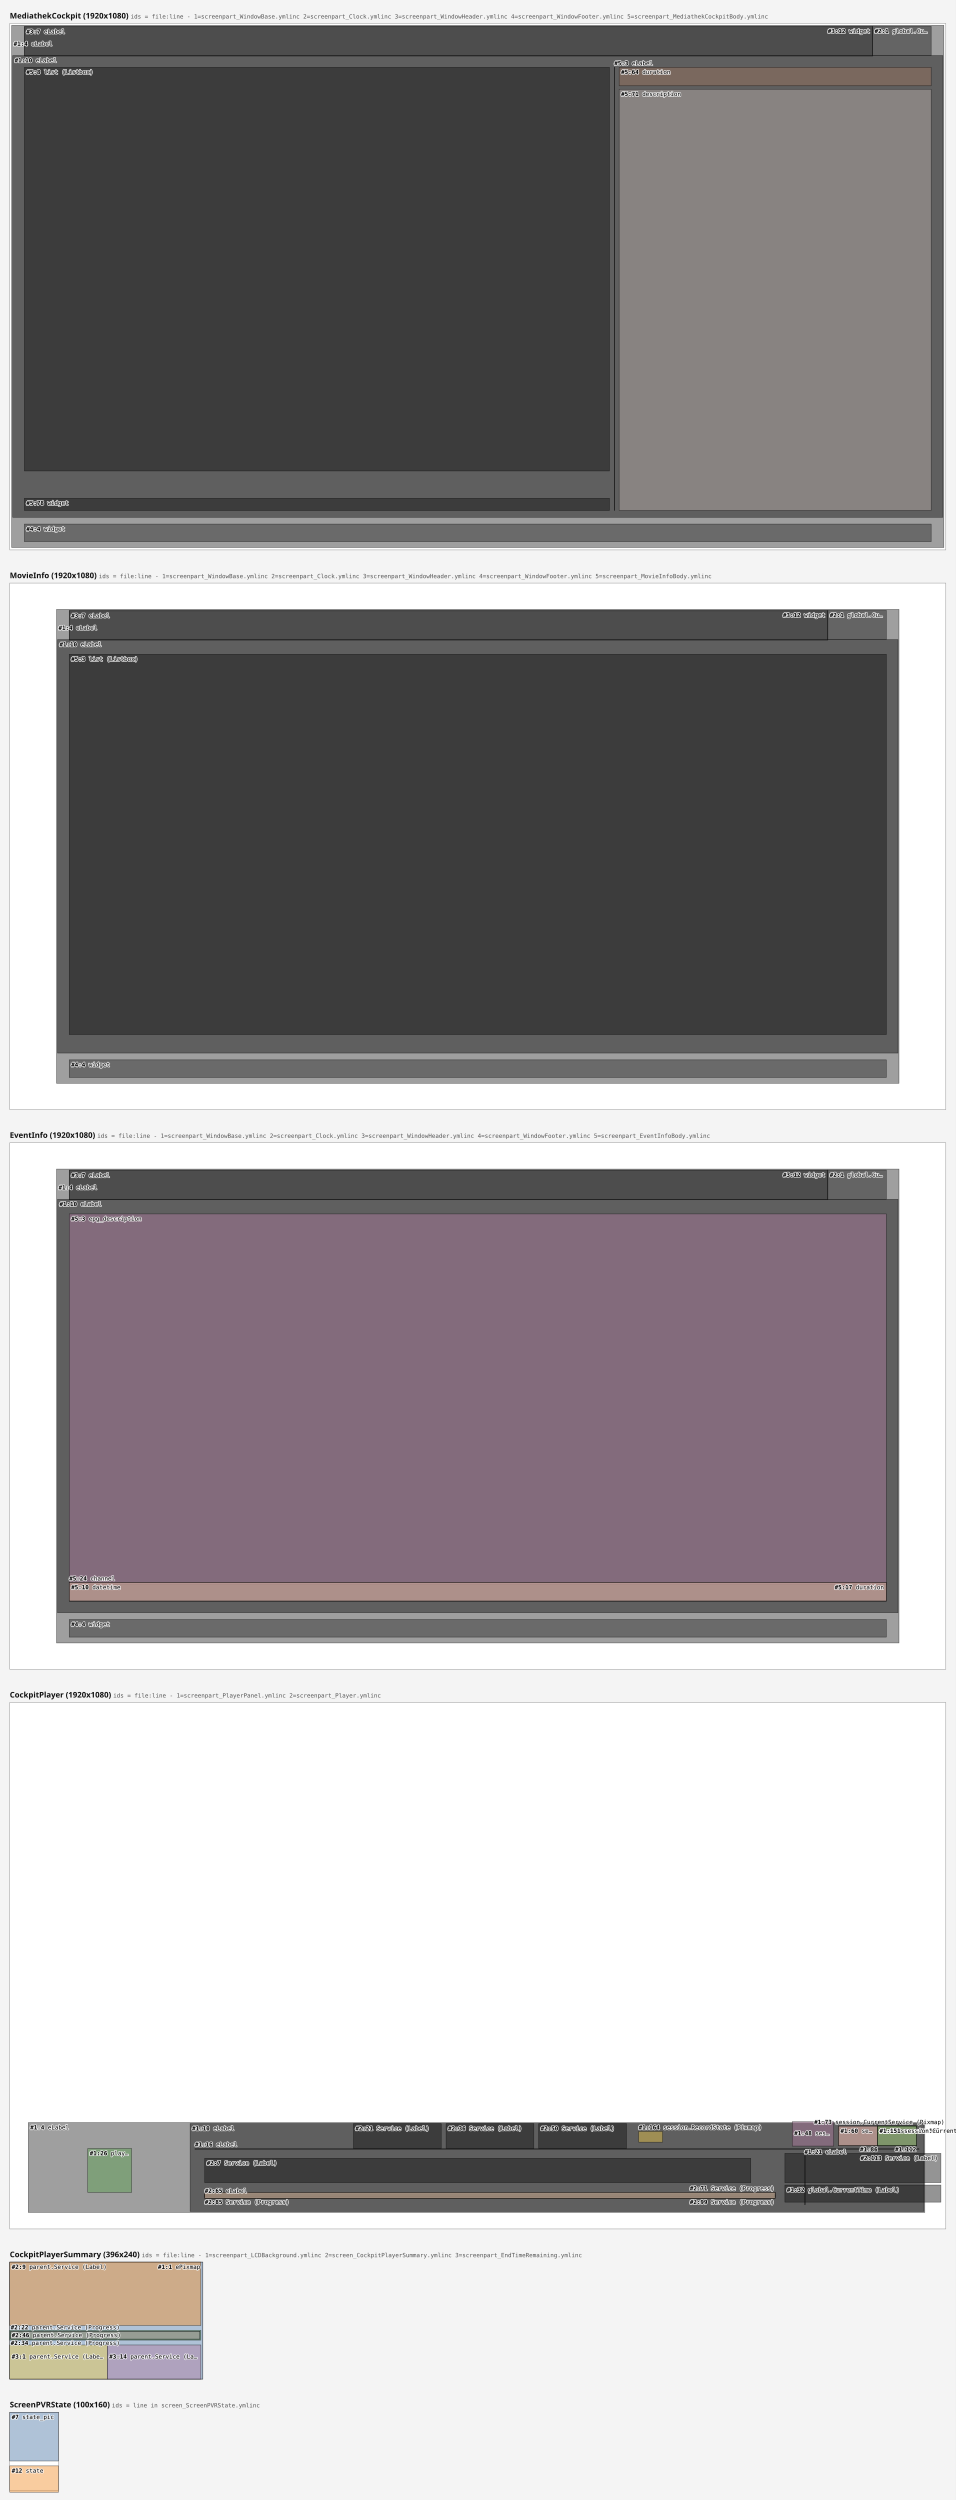
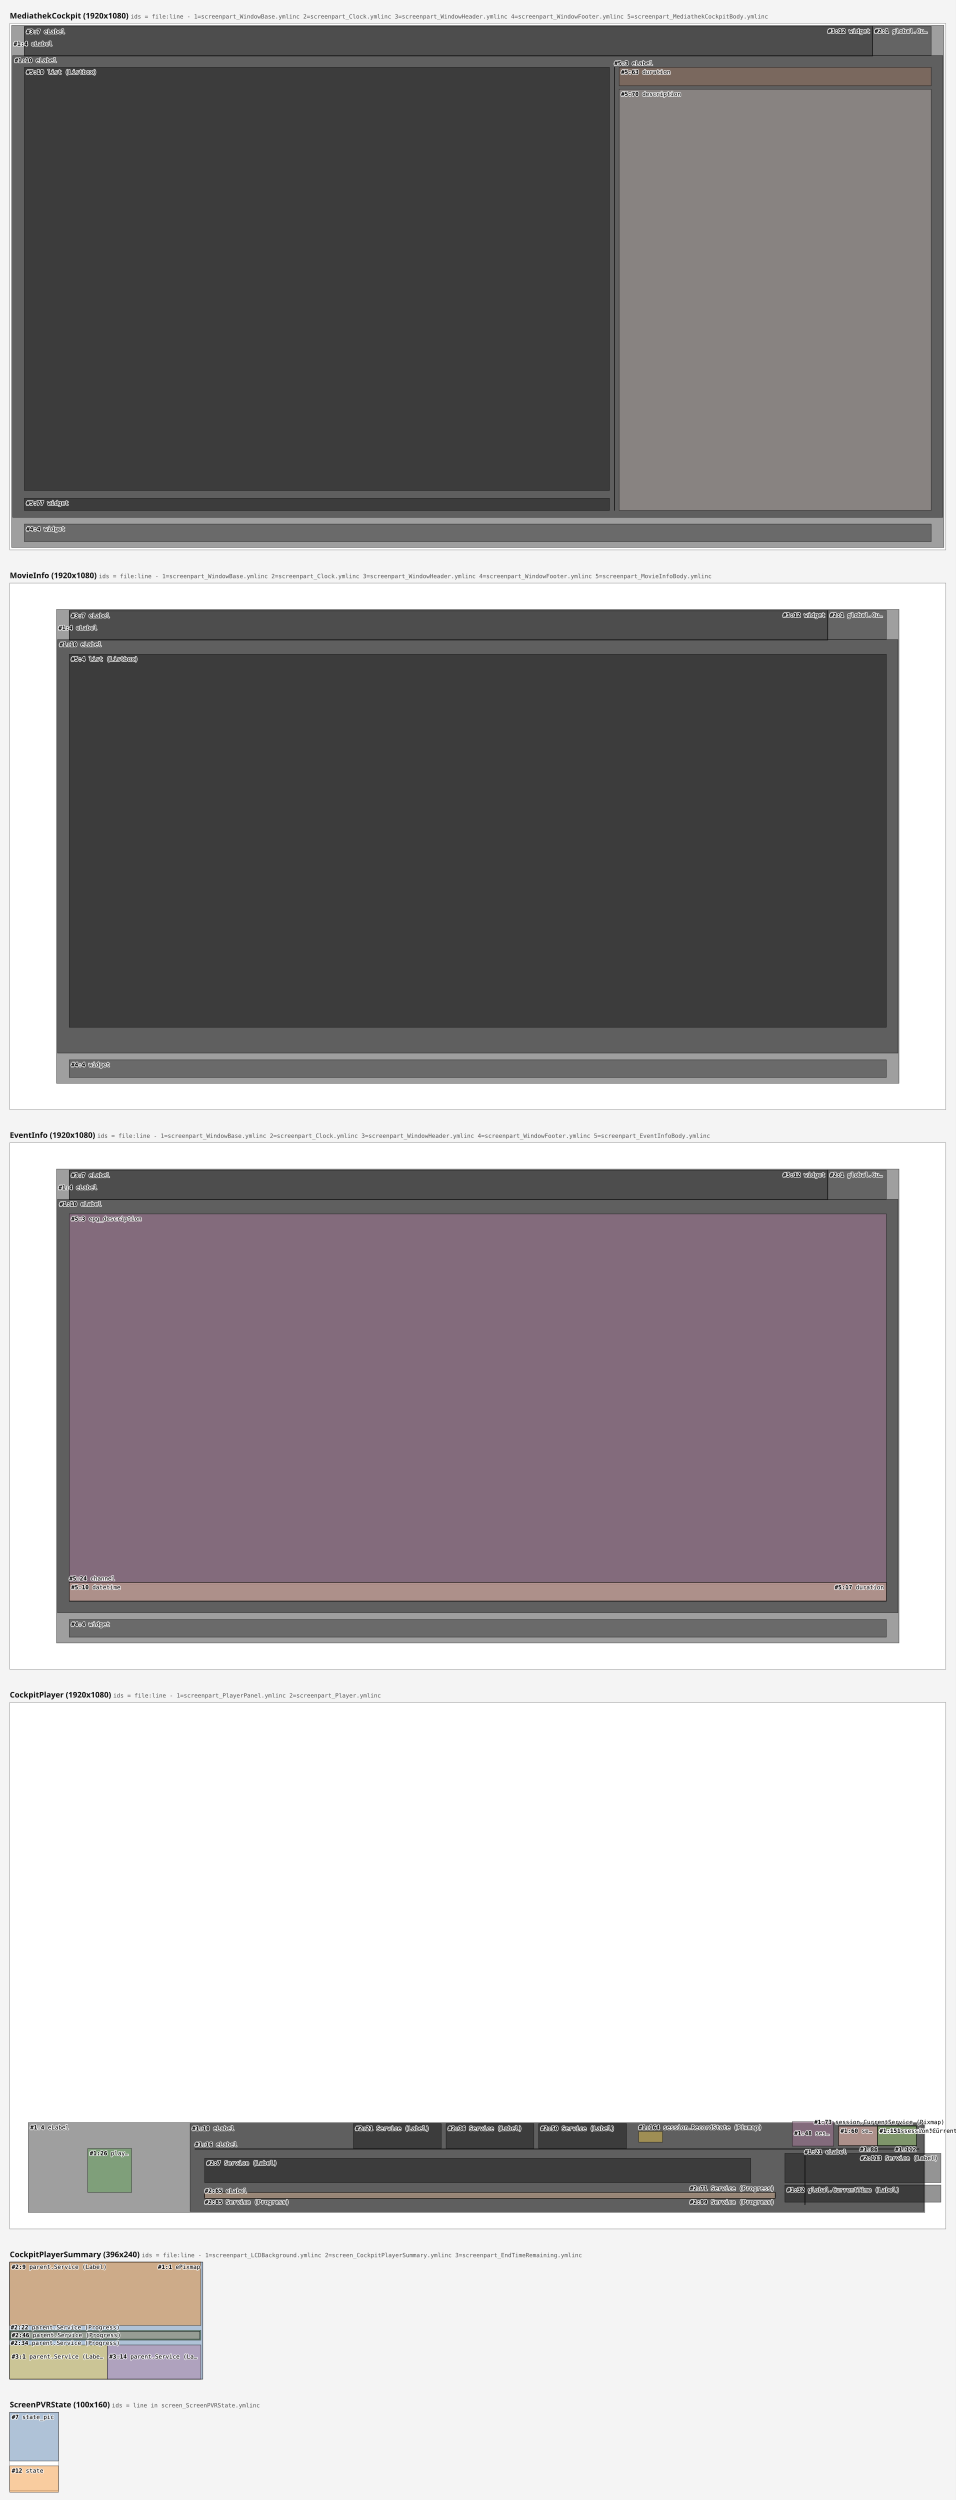
<svg xmlns="http://www.w3.org/2000/svg" width="1960" height="5128" viewBox="0 0 1960 5128">
  <rect x="0" y="0" width="1960" height="5128" fill="#f4f4f4" />
  <text x="20" y="38" font-family="sans-serif" font-size="16" font-weight="bold" fill="#111111">MediathekCockpit (1920x1080) <tspan font-family="monospace" font-size="12" font-weight="normal" fill="#555555">ids = file:line - 1=screenpart_WindowBase.ymlinc  2=screenpart_Clock.ymlinc  3=screenpart_WindowHeader.ymlinc  4=screenpart_WindowFooter.ymlinc  5=screenpart_MediathekCockpitBody.ymlinc</tspan>
  </text>
  <g data-screen="0" transform="translate(20,48)">
    <rect x="0" y="0" width="1920" height="1080" fill="#ffffff" stroke="#999999" stroke-width="1" />
    <rect data-ref="0:0" data-src="screenpart_WindowBase.ymlinc:4" x="4" y="4" width="1912" height="1071" fill="#2c2c2c" fill-opacity="0.45" stroke="#000000" stroke-opacity="0.6" stroke-width="1" />
    <rect data-ref="0:1" data-src="screenpart_WindowBase.ymlinc:10" x="6" y="66" width="1908" height="947" fill="#121212" fill-opacity="0.45" stroke="#000000" stroke-opacity="0.6" stroke-width="1" />
    <rect data-ref="0:6" data-src="screenpart_MediathekCockpitBody.ymlinc:3" x="1240" y="90" width="1" height="909" fill="#424242" fill-opacity="0.45" stroke="#000000" stroke-opacity="0.6" stroke-width="1" />
-     <rect data-ref="0:7" data-src="screenpart_MediathekCockpitBody.ymlinc:8" x="30" y="90" width="1200" height="828" fill="#121212" fill-opacity="0.45" stroke="#000000" stroke-opacity="0.6" stroke-width="1" />
-     <rect data-ref="0:10" data-src="screenpart_MediathekCockpitBody.ymlinc:78" x="30" y="974" width="1200" height="25" fill="#121212" fill-opacity="0.45" stroke="#000000" stroke-opacity="0.6" stroke-width="1" />
-     <rect data-ref="0:8" data-src="screenpart_MediathekCockpitBody.ymlinc:64" x="1250" y="90" width="640" height="38" fill="#9c755f" fill-opacity="0.45" stroke="#000000" stroke-opacity="0.6" stroke-width="1" />
-     <rect data-ref="0:9" data-src="screenpart_MediathekCockpitBody.ymlinc:71" x="1250" y="135" width="640" height="864" fill="#bab0ac" fill-opacity="0.45" stroke="#000000" stroke-opacity="0.6" stroke-width="1" />
+     <rect data-ref="0:7" data-src="screenpart_MediathekCockpitBody.ymlinc:10" x="30" y="90" width="1200" height="868" fill="#121212" fill-opacity="0.45" stroke="#000000" stroke-opacity="0.6" stroke-width="1" />
+     <rect data-ref="0:10" data-src="screenpart_MediathekCockpitBody.ymlinc:77" x="30" y="974" width="1200" height="25" fill="#121212" fill-opacity="0.45" stroke="#000000" stroke-opacity="0.6" stroke-width="1" />
+     <rect data-ref="0:8" data-src="screenpart_MediathekCockpitBody.ymlinc:63" x="1250" y="90" width="640" height="38" fill="#9c755f" fill-opacity="0.45" stroke="#000000" stroke-opacity="0.6" stroke-width="1" />
+     <rect data-ref="0:9" data-src="screenpart_MediathekCockpitBody.ymlinc:70" x="1250" y="135" width="640" height="864" fill="#bab0ac" fill-opacity="0.45" stroke="#000000" stroke-opacity="0.6" stroke-width="1" />
    <rect data-ref="0:5" data-src="screenpart_WindowFooter.ymlinc:4" x="30" y="1027" width="1860" height="36" fill="#2c2c2c" fill-opacity="0.45" stroke="#000000" stroke-opacity="0.6" stroke-width="1" />
    <rect data-ref="0:3" data-src="screenpart_WindowHeader.ymlinc:7" x="30" y="7" width="1740" height="60" fill="#2c2c2c" fill-opacity="0.45" stroke="#000000" stroke-opacity="0.6" stroke-width="1" />
    <rect data-ref="0:2" data-src="screenpart_Clock.ymlinc:1" x="1770" y="6" width="120" height="60" fill="#1d1d1d" fill-opacity="0.45" stroke="#000000" stroke-opacity="0.6" stroke-width="1" />
    <rect data-ref="0:4" data-src="screenpart_WindowHeader.ymlinc:12" x="30" y="6" width="1740" height="60" fill="#2c2c2c" fill-opacity="0.45" stroke="#000000" stroke-opacity="0.6" stroke-width="1" />
    <g pointer-events="none" font-family="monospace" font-size="12" fill="#000000" stroke="#ffffff" stroke-width="3" stroke-opacity="0.85" stroke-linejoin="round" paint-order="stroke">
      <text x="8" y="46">
        <tspan font-weight="bold">#1:4</tspan> eLabel</text>
      <text x="10" y="80">
        <tspan font-weight="bold">#1:10</tspan> eLabel</text>
      <text x="1240" y="86">
        <tspan font-weight="bold">#5:3</tspan> eLabel</text>
      <text x="34" y="104">
-         <tspan font-weight="bold">#5:8</tspan> list (Listbox)</text>
+         <tspan font-weight="bold">#5:10</tspan> list (Listbox)</text>
      <text x="34" y="988">
-         <tspan font-weight="bold">#5:78</tspan> widget</text>
+         <tspan font-weight="bold">#5:77</tspan> widget</text>
      <text x="1254" y="104">
-         <tspan font-weight="bold">#5:64</tspan> duration</text>
+         <tspan font-weight="bold">#5:63</tspan> duration</text>
      <text x="1254" y="149">
-         <tspan font-weight="bold">#5:71</tspan> description</text>
+         <tspan font-weight="bold">#5:70</tspan> description</text>
      <text x="34" y="1041">
        <tspan font-weight="bold">#4:4</tspan> widget</text>
      <text x="34" y="21">
        <tspan font-weight="bold">#3:7</tspan> eLabel</text>
      <text x="1774" y="20">
        <tspan font-weight="bold">#2:1</tspan> global.Cu…</text>
      <text x="1678" y="20">
        <tspan font-weight="bold">#3:12</tspan> widget</text>
    </g>
  </g>
  <text x="20" y="1186" font-family="sans-serif" font-size="16" font-weight="bold" fill="#111111">MovieInfo (1920x1080) <tspan font-family="monospace" font-size="12" font-weight="normal" fill="#555555">ids = file:line - 1=screenpart_WindowBase.ymlinc  2=screenpart_Clock.ymlinc  3=screenpart_WindowHeader.ymlinc  4=screenpart_WindowFooter.ymlinc  5=screenpart_MovieInfoBody.ymlinc</tspan>
  </text>
  <g data-screen="1" transform="translate(20,1196)">
    <rect x="0" y="0" width="1920" height="1080" fill="#ffffff" stroke="#999999" stroke-width="1" />
    <rect data-ref="1:0" data-src="screenpart_WindowBase.ymlinc:4" x="96" y="54" width="1728" height="972" fill="#2c2c2c" fill-opacity="0.45" stroke="#000000" stroke-opacity="0.6" stroke-width="1" />
    <rect data-ref="1:1" data-src="screenpart_WindowBase.ymlinc:10" x="98" y="116" width="1724" height="848" fill="#121212" fill-opacity="0.45" stroke="#000000" stroke-opacity="0.6" stroke-width="1" />
-     <rect data-ref="1:6" data-src="screenpart_MovieInfoBody.ymlinc:3" x="122" y="146" width="1676" height="780" fill="#121212" fill-opacity="0.45" stroke="#000000" stroke-opacity="0.6" stroke-width="1" />
+     <rect data-ref="1:6" data-src="screenpart_MovieInfoBody.ymlinc:4" x="122" y="146" width="1676" height="765" fill="#121212" fill-opacity="0.45" stroke="#000000" stroke-opacity="0.6" stroke-width="1" />
    <rect data-ref="1:5" data-src="screenpart_WindowFooter.ymlinc:4" x="122" y="978" width="1676" height="36" fill="#2c2c2c" fill-opacity="0.45" stroke="#000000" stroke-opacity="0.6" stroke-width="1" />
    <rect data-ref="1:3" data-src="screenpart_WindowHeader.ymlinc:7" x="122" y="57" width="1556" height="60" fill="#2c2c2c" fill-opacity="0.45" stroke="#000000" stroke-opacity="0.6" stroke-width="1" />
    <rect data-ref="1:2" data-src="screenpart_Clock.ymlinc:1" x="1678" y="56" width="120" height="60" fill="#1d1d1d" fill-opacity="0.45" stroke="#000000" stroke-opacity="0.6" stroke-width="1" />
    <rect data-ref="1:4" data-src="screenpart_WindowHeader.ymlinc:12" x="122" y="56" width="1556" height="60" fill="#2c2c2c" fill-opacity="0.45" stroke="#000000" stroke-opacity="0.6" stroke-width="1" />
    <g pointer-events="none" font-family="monospace" font-size="12" fill="#000000" stroke="#ffffff" stroke-width="3" stroke-opacity="0.85" stroke-linejoin="round" paint-order="stroke">
      <text x="100" y="96">
        <tspan font-weight="bold">#1:4</tspan> eLabel</text>
      <text x="102" y="130">
        <tspan font-weight="bold">#1:10</tspan> eLabel</text>
      <text x="126" y="160">
-         <tspan font-weight="bold">#5:3</tspan> list (Listbox)</text>
+         <tspan font-weight="bold">#5:4</tspan> list (Listbox)</text>
      <text x="126" y="992">
        <tspan font-weight="bold">#4:4</tspan> widget</text>
      <text x="126" y="71">
        <tspan font-weight="bold">#3:7</tspan> eLabel</text>
      <text x="1682" y="70">
        <tspan font-weight="bold">#2:1</tspan> global.Cu…</text>
      <text x="1586" y="70">
        <tspan font-weight="bold">#3:12</tspan> widget</text>
    </g>
  </g>
  <text x="20" y="2334" font-family="sans-serif" font-size="16" font-weight="bold" fill="#111111">EventInfo (1920x1080) <tspan font-family="monospace" font-size="12" font-weight="normal" fill="#555555">ids = file:line - 1=screenpart_WindowBase.ymlinc  2=screenpart_Clock.ymlinc  3=screenpart_WindowHeader.ymlinc  4=screenpart_WindowFooter.ymlinc  5=screenpart_EventInfoBody.ymlinc</tspan>
  </text>
  <g data-screen="2" transform="translate(20,2344)">
    <rect x="0" y="0" width="1920" height="1080" fill="#ffffff" stroke="#999999" stroke-width="1" />
    <rect data-ref="2:0" data-src="screenpart_WindowBase.ymlinc:4" x="96" y="54" width="1728" height="972" fill="#2c2c2c" fill-opacity="0.45" stroke="#000000" stroke-opacity="0.6" stroke-width="1" />
    <rect data-ref="2:1" data-src="screenpart_WindowBase.ymlinc:10" x="98" y="116" width="1724" height="848" fill="#121212" fill-opacity="0.45" stroke="#000000" stroke-opacity="0.6" stroke-width="1" />
    <rect data-ref="2:6" data-src="screenpart_EventInfoBody.ymlinc:3" x="122" y="146" width="1676" height="760" fill="#b07aa1" fill-opacity="0.45" stroke="#000000" stroke-opacity="0.6" stroke-width="1" />
    <rect data-ref="2:7" data-src="screenpart_EventInfoBody.ymlinc:10" x="122" y="902" width="1676" height="38" fill="#ff9da7" fill-opacity="0.45" stroke="#000000" stroke-opacity="0.6" stroke-width="1" />
    <rect data-ref="2:8" data-src="screenpart_EventInfoBody.ymlinc:17" x="122" y="902" width="1676" height="38" fill="#9c755f" fill-opacity="0.45" stroke="#000000" stroke-opacity="0.6" stroke-width="1" />
    <rect data-ref="2:9" data-src="screenpart_EventInfoBody.ymlinc:24" x="122" y="902" width="1676" height="38" fill="#bab0ac" fill-opacity="0.45" stroke="#000000" stroke-opacity="0.6" stroke-width="1" />
    <rect data-ref="2:5" data-src="screenpart_WindowFooter.ymlinc:4" x="122" y="978" width="1676" height="36" fill="#2c2c2c" fill-opacity="0.45" stroke="#000000" stroke-opacity="0.6" stroke-width="1" />
    <rect data-ref="2:3" data-src="screenpart_WindowHeader.ymlinc:7" x="122" y="57" width="1556" height="60" fill="#2c2c2c" fill-opacity="0.45" stroke="#000000" stroke-opacity="0.6" stroke-width="1" />
    <rect data-ref="2:2" data-src="screenpart_Clock.ymlinc:1" x="1678" y="56" width="120" height="60" fill="#1d1d1d" fill-opacity="0.45" stroke="#000000" stroke-opacity="0.6" stroke-width="1" />
    <rect data-ref="2:4" data-src="screenpart_WindowHeader.ymlinc:12" x="122" y="56" width="1556" height="60" fill="#2c2c2c" fill-opacity="0.45" stroke="#000000" stroke-opacity="0.6" stroke-width="1" />
    <g pointer-events="none" font-family="monospace" font-size="12" fill="#000000" stroke="#ffffff" stroke-width="3" stroke-opacity="0.85" stroke-linejoin="round" paint-order="stroke">
      <text x="100" y="96">
        <tspan font-weight="bold">#1:4</tspan> eLabel</text>
      <text x="102" y="130">
        <tspan font-weight="bold">#1:10</tspan> eLabel</text>
      <text x="126" y="160">
        <tspan font-weight="bold">#5:3</tspan> epg_description</text>
      <text x="126" y="916">
        <tspan font-weight="bold">#5:10</tspan> datetime</text>
      <text x="1692" y="916">
        <tspan font-weight="bold">#5:17</tspan> duration</text>
      <text x="122" y="898">
        <tspan font-weight="bold">#5:24</tspan> channel</text>
      <text x="126" y="992">
        <tspan font-weight="bold">#4:4</tspan> widget</text>
      <text x="126" y="71">
        <tspan font-weight="bold">#3:7</tspan> eLabel</text>
      <text x="1682" y="70">
        <tspan font-weight="bold">#2:1</tspan> global.Cu…</text>
      <text x="1586" y="70">
        <tspan font-weight="bold">#3:12</tspan> widget</text>
    </g>
  </g>
  <text x="20" y="3482" font-family="sans-serif" font-size="16" font-weight="bold" fill="#111111">CockpitPlayer (1920x1080) <tspan font-family="monospace" font-size="12" font-weight="normal" fill="#555555">ids = file:line - 1=screenpart_PlayerPanel.ymlinc  2=screenpart_Player.ymlinc</tspan>
  </text>
  <g data-screen="3" transform="translate(20,3492)">
    <rect x="0" y="0" width="1920" height="1080" fill="#ffffff" stroke="#999999" stroke-width="1" />
    <rect data-ref="3:0" data-src="screenpart_PlayerPanel.ymlinc:4" x="38" y="862" width="1839" height="184" fill="#2c2c2c" fill-opacity="0.45" stroke="#000000" stroke-opacity="0.6" stroke-width="1" />
    <rect data-ref="3:1" data-src="screenpart_PlayerPanel.ymlinc:10" x="370" y="864" width="1505" height="180" fill="#121212" fill-opacity="0.45" stroke="#000000" stroke-opacity="0.6" stroke-width="1" />
    <rect data-ref="3:2" data-src="screenpart_PlayerPanel.ymlinc:16" x="380" y="915" width="1485" height="2" fill="#363636" fill-opacity="0.45" stroke="#000000" stroke-opacity="0.6" stroke-width="1" />
    <rect data-ref="3:3" data-src="screenpart_PlayerPanel.ymlinc:21" x="1630" y="930" width="2" height="100" fill="#363636" fill-opacity="0.45" stroke="#000000" stroke-opacity="0.6" stroke-width="1" />
    <rect data-ref="3:16" data-src="screenpart_Player.ymlinc:7" x="400" y="935" width="1120" height="50" fill="#121212" fill-opacity="0.45" stroke="#000000" stroke-opacity="0.6" stroke-width="1" />
    <rect data-ref="3:17" data-src="screenpart_Player.ymlinc:21" x="705" y="864" width="180" height="51" fill="#121212" fill-opacity="0.45" stroke="#000000" stroke-opacity="0.6" stroke-width="1" />
    <rect data-ref="3:18" data-src="screenpart_Player.ymlinc:36" x="895" y="864" width="180" height="51" fill="#121212" fill-opacity="0.45" stroke="#000000" stroke-opacity="0.6" stroke-width="1" />
    <rect data-ref="3:19" data-src="screenpart_Player.ymlinc:50" x="1085" y="864" width="180" height="51" fill="#121212" fill-opacity="0.45" stroke="#000000" stroke-opacity="0.6" stroke-width="1" />
    <rect data-ref="3:20" data-src="screenpart_Player.ymlinc:65" x="400" y="1010" width="1170" height="4" fill="#232323" fill-opacity="0.45" stroke="#000000" stroke-opacity="0.6" stroke-width="1" />
    <rect data-ref="3:7" data-src="screenpart_PlayerPanel.ymlinc:60" x="1700" y="869" width="80" height="40" fill="#ff9da7" fill-opacity="0.45" stroke="#000000" stroke-opacity="0.6" stroke-width="1" />
    <rect data-ref="3:8" data-src="screenpart_PlayerPanel.ymlinc:73" x="1700" y="869" width="80" height="40" fill="#9c755f" fill-opacity="0.45" stroke="#000000" stroke-opacity="0.6" stroke-width="1" />
    <rect data-ref="3:9" data-src="screenpart_PlayerPanel.ymlinc:86" x="1700" y="869" width="80" height="40" fill="#bab0ac" fill-opacity="0.45" stroke="#000000" stroke-opacity="0.6" stroke-width="1" />
    <rect data-ref="3:10" data-src="screenpart_PlayerPanel.ymlinc:99" x="1780" y="869" width="80" height="40" fill="#4e79a7" fill-opacity="0.45" stroke="#000000" stroke-opacity="0.6" stroke-width="1" />
    <rect data-ref="3:11" data-src="screenpart_PlayerPanel.ymlinc:112" x="1780" y="869" width="80" height="40" fill="#f28e2b" fill-opacity="0.45" stroke="#000000" stroke-opacity="0.6" stroke-width="1" />
    <rect data-ref="3:12" data-src="screenpart_PlayerPanel.ymlinc:125" x="1780" y="869" width="80" height="40" fill="#e15759" fill-opacity="0.45" stroke="#000000" stroke-opacity="0.6" stroke-width="1" />
    <rect data-ref="3:13" data-src="screenpart_PlayerPanel.ymlinc:138" x="1780" y="869" width="80" height="40" fill="#76b7b2" fill-opacity="0.45" stroke="#000000" stroke-opacity="0.6" stroke-width="1" />
    <rect data-ref="3:14" data-src="screenpart_PlayerPanel.ymlinc:151" x="1780" y="869" width="80" height="40" fill="#59a14f" fill-opacity="0.45" stroke="#000000" stroke-opacity="0.6" stroke-width="1" />
    <rect data-ref="3:15" data-src="screenpart_PlayerPanel.ymlinc:164" x="1290" y="880" width="49" height="22" fill="#edc948" fill-opacity="0.45" stroke="#000000" stroke-opacity="0.6" stroke-width="1" />
    <rect data-ref="3:21" data-src="screenpart_Player.ymlinc:71" x="400" y="1005" width="1170" height="12" fill="#f28e2b" fill-opacity="0.45" stroke="#000000" stroke-opacity="0.6" stroke-width="1" />
    <rect data-ref="3:4" data-src="screenpart_PlayerPanel.ymlinc:26" x="160" y="915" width="90" height="90" fill="#59a14f" fill-opacity="0.45" stroke="#000000" stroke-opacity="0.6" stroke-width="1" />
    <rect data-ref="3:22" data-src="screenpart_Player.ymlinc:85" x="400" y="1005" width="1170" height="12" fill="#e15759" fill-opacity="0.45" stroke="#000000" stroke-opacity="0.6" stroke-width="1" />
    <rect data-ref="3:23" data-src="screenpart_Player.ymlinc:99" x="400" y="1005" width="1170" height="12" fill="#76b7b2" fill-opacity="0.45" stroke="#000000" stroke-opacity="0.6" stroke-width="1" />
    <rect data-ref="3:6" data-src="screenpart_PlayerPanel.ymlinc:48" x="1605" y="860" width="85" height="50" fill="#b07aa1" fill-opacity="0.45" stroke="#000000" stroke-opacity="0.6" stroke-width="1" />
    <rect data-ref="3:5" data-src="screenpart_PlayerPanel.ymlinc:32" x="1590" y="990" width="320" height="35" fill="#121212" fill-opacity="0.45" stroke="#000000" stroke-opacity="0.6" stroke-width="1" />
    <rect data-ref="3:24" data-src="screenpart_Player.ymlinc:113" x="1590" y="925" width="320" height="60" fill="#121212" fill-opacity="0.45" stroke="#000000" stroke-opacity="0.6" stroke-width="1" />
    <g pointer-events="none" font-family="monospace" font-size="12" fill="#000000" stroke="#ffffff" stroke-width="3" stroke-opacity="0.85" stroke-linejoin="round" paint-order="stroke">
      <text x="42" y="876">
        <tspan font-weight="bold">#1:4</tspan> eLabel</text>
      <text x="374" y="878">
        <tspan font-weight="bold">#1:10</tspan> eLabel</text>
      <text x="380" y="911">
        <tspan font-weight="bold">#1:16</tspan> eLabel</text>
      <text x="1630" y="926">
        <tspan font-weight="bold">#1:21</tspan> eLabel</text>
      <text x="404" y="949">
        <tspan font-weight="bold">#2:7</tspan> Service (Label)</text>
      <text x="709" y="878">
        <tspan font-weight="bold">#2:21</tspan> Service (Label)</text>
      <text x="899" y="878">
        <tspan font-weight="bold">#2:36</tspan> Service (Label)</text>
      <text x="1089" y="878">
        <tspan font-weight="bold">#2:50</tspan> Service (Label)</text>
      <text x="400" y="1006">
        <tspan font-weight="bold">#2:65</tspan> eLabel</text>
      <text x="1704" y="883">
        <tspan font-weight="bold">#1:60</tspan> se…</text>
      <text x="1650" y="865">
        <tspan font-weight="bold">#1:73</tspan> session.CurrentService (Pixmap)</text>
      <text x="1744" y="921">
        <tspan font-weight="bold">#1:86</tspan>
      </text>
      <text x="1784" y="883">
        <tspan font-weight="bold">#1:99</tspan> se…</text>
      <text x="1816" y="921">
        <tspan font-weight="bold">#1:112</tspan>
      </text>
      <text x="1864" y="883">
        <tspan font-weight="bold">#1:125</tspan>
      </text>
      <text x="1784" y="883">
        <tspan font-weight="bold">#1:138</tspan> session.CurrentService (Pixmap)</text>
      <text x="1784" y="883">
        <tspan font-weight="bold">#1:151</tspan> session.CurrentService (Pixmap)</text>
      <text x="1290" y="876">
        <tspan font-weight="bold">#1:164</tspan> session.RecordState (Pixmap)</text>
      <text x="1395" y="1001">
        <tspan font-weight="bold">#2:71</tspan> Service (Progress)</text>
      <text x="164" y="929">
        <tspan font-weight="bold">#1:26</tspan> play…</text>
      <text x="400" y="1029">
        <tspan font-weight="bold">#2:85</tspan> Service (Progress)</text>
      <text x="1395" y="1029">
        <tspan font-weight="bold">#2:99</tspan> Service (Progress)</text>
      <text x="1609" y="888">
        <tspan font-weight="bold">#1:48</tspan> ses…</text>
      <text x="1594" y="1004">
        <tspan font-weight="bold">#1:32</tspan> global.CurrentTime (Label)</text>
      <text x="1745" y="939">
        <tspan font-weight="bold">#2:113</tspan> Service (Label)</text>
    </g>
  </g>
  <text x="20" y="4630" font-family="sans-serif" font-size="16" font-weight="bold" fill="#111111">CockpitPlayerSummary (396x240) <tspan font-family="monospace" font-size="12" font-weight="normal" fill="#555555">ids = file:line - 1=screenpart_LCDBackground.ymlinc  2=screen_CockpitPlayerSummary.ymlinc  3=screenpart_EndTimeRemaining.ymlinc</tspan>
  </text>
  <g data-screen="4" transform="translate(20,4640)">
    <rect x="0" y="0" width="396" height="240" fill="#ffffff" stroke="#999999" stroke-width="1" />
    <rect data-ref="4:0" data-src="screenpart_LCDBackground.ymlinc:1" x="0" y="0" width="396" height="240" fill="#4e79a7" fill-opacity="0.45" stroke="#000000" stroke-opacity="0.6" stroke-width="1" />
    <rect data-ref="4:1" data-src="screen_CockpitPlayerSummary.ymlinc:9" x="0" y="0" width="392" height="130" fill="#f28e2b" fill-opacity="0.45" stroke="#000000" stroke-opacity="0.6" stroke-width="1" />
    <rect data-ref="4:5" data-src="screenpart_EndTimeRemaining.ymlinc:1" x="0" y="170" width="200" height="70" fill="#edc948" fill-opacity="0.45" stroke="#000000" stroke-opacity="0.6" stroke-width="1" />
    <rect data-ref="4:6" data-src="screenpart_EndTimeRemaining.ymlinc:14" x="200" y="170" width="192" height="70" fill="#b07aa1" fill-opacity="0.45" stroke="#000000" stroke-opacity="0.6" stroke-width="1" />
    <rect data-ref="4:4" data-src="screen_CockpitPlayerSummary.ymlinc:46" x="0" y="140" width="392" height="20" fill="#59a14f" fill-opacity="0.45" stroke="#000000" stroke-opacity="0.6" stroke-width="1" />
    <rect data-ref="4:2" data-src="screen_CockpitPlayerSummary.ymlinc:22" x="2" y="142" width="388" height="16" fill="#e15759" fill-opacity="0.45" stroke="#000000" stroke-opacity="0.6" stroke-width="1" />
    <rect data-ref="4:3" data-src="screen_CockpitPlayerSummary.ymlinc:34" x="2" y="142" width="388" height="16" fill="#76b7b2" fill-opacity="0.45" stroke="#000000" stroke-opacity="0.6" stroke-width="1" />
    <g pointer-events="none" font-family="monospace" font-size="12" fill="#000000" stroke="#ffffff" stroke-width="3" stroke-opacity="0.85" stroke-linejoin="round" paint-order="stroke">
      <text x="304" y="14">
        <tspan font-weight="bold">#1:1</tspan> ePixmap</text>
      <text x="4" y="14">
        <tspan font-weight="bold">#2:9</tspan> parent.Service (Label)</text>
      <text x="4" y="198">
        <tspan font-weight="bold">#3:1</tspan> parent.Service (Labe…</text>
      <text x="204" y="198">
        <tspan font-weight="bold">#3:14</tspan> parent.Service (La…</text>
      <text x="4" y="154">
        <tspan font-weight="bold">#2:46</tspan> parent.Service (Progress)</text>
      <text x="2" y="138">
        <tspan font-weight="bold">#2:22</tspan> parent.Service (Progress)</text>
      <text x="2" y="170">
        <tspan font-weight="bold">#2:34</tspan> parent.Service (Progress)</text>
    </g>
  </g>
  <text x="20" y="4938" font-family="sans-serif" font-size="16" font-weight="bold" fill="#111111">ScreenPVRState (100x160) <tspan font-family="monospace" font-size="12" font-weight="normal" fill="#555555">ids = line in screen_ScreenPVRState.ymlinc</tspan>
  </text>
  <g data-screen="5" transform="translate(20,4948)">
    <rect x="0" y="0" width="100" height="160" fill="#ffffff" stroke="#999999" stroke-width="1" />
    <rect data-ref="5:0" data-src="screen_ScreenPVRState.ymlinc:7" x="0" y="0" width="100" height="100" fill="#4e79a7" fill-opacity="0.45" stroke="#000000" stroke-opacity="0.6" stroke-width="1" />
    <rect data-ref="5:1" data-src="screen_ScreenPVRState.ymlinc:12" x="0" y="110" width="100" height="54" fill="#f28e2b" fill-opacity="0.45" stroke="#000000" stroke-opacity="0.6" stroke-width="1" />
    <g pointer-events="none" font-family="monospace" font-size="12" fill="#000000" stroke="#ffffff" stroke-width="3" stroke-opacity="0.85" stroke-linejoin="round" paint-order="stroke">
      <text x="4" y="14">
        <tspan font-weight="bold">#7</tspan> state_pic</text>
      <text x="4" y="124">
        <tspan font-weight="bold">#12</tspan> state</text>
    </g>
  </g>
</svg>
